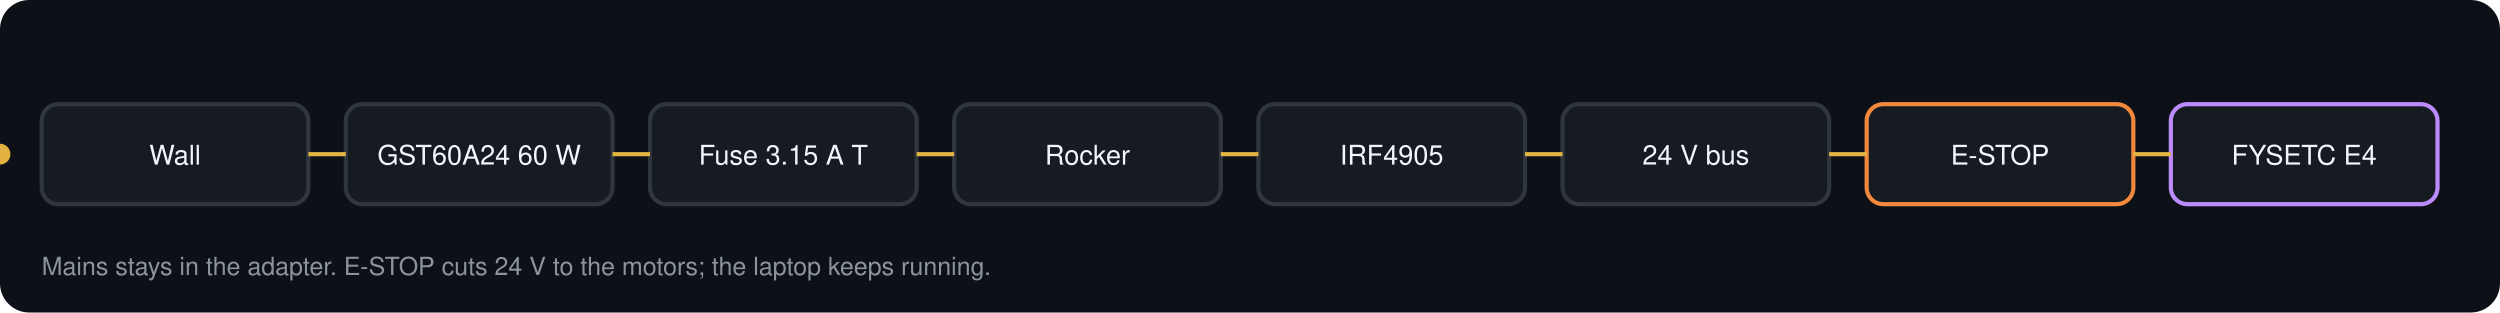
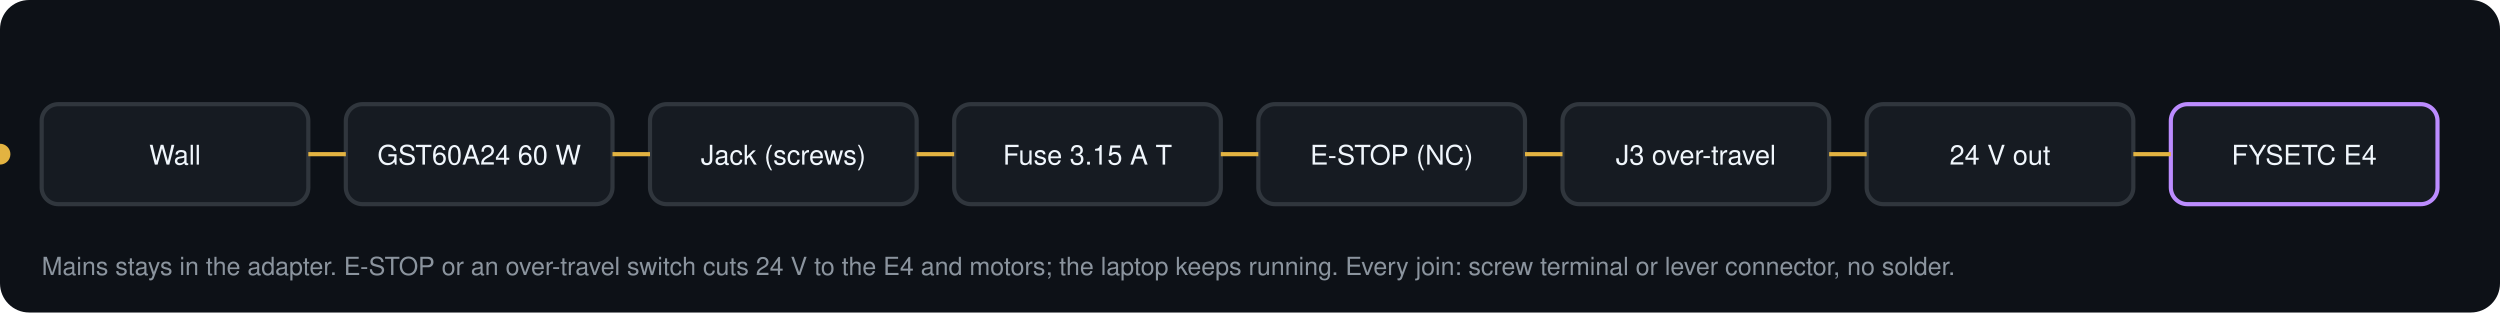
<svg xmlns="http://www.w3.org/2000/svg" viewBox="0 0 1200 150" font-family="Segoe UI,Helvetica,Arial,sans-serif">
  <style>.t{fill:#f0f6fc} .m{fill:#8b949e} .b{font-weight:600} </style>
  <rect width="1200" height="150" rx="14" fill="#0d1117" />
  <rect x="20" y="50" width="128" height="48" rx="8" fill="#161b22" stroke="#30363d" stroke-width="2" />
  <text x="84.0" y="79" class="t" font-size="13" text-anchor="middle">Wall</text>
  <rect x="166" y="50" width="128" height="48" rx="8" fill="#161b22" stroke="#30363d" stroke-width="2" />
  <text x="230.0" y="79" class="t" font-size="13" text-anchor="middle">GST60A24 60 W</text>
  <line x1="148" y1="74" x2="166" y2="74" stroke="#e3b341" stroke-width="2" />
  <rect x="312" y="50" width="128" height="48" rx="8" fill="#161b22" stroke="#30363d" stroke-width="2" />
-   <text x="376.0" y="79" class="t" font-size="13" text-anchor="middle">Fuse 3.15 A T</text>
+   <text x="376.0" y="79" class="t" font-size="13" text-anchor="middle">Jack (screws)</text>
  <line x1="294" y1="74" x2="312" y2="74" stroke="#e3b341" stroke-width="2" />
  <rect x="458" y="50" width="128" height="48" rx="8" fill="#161b22" stroke="#30363d" stroke-width="2" />
-   <text x="522.0" y="79" class="t" font-size="13" text-anchor="middle">Rocker</text>
+   <text x="522.0" y="79" class="t" font-size="13" text-anchor="middle">Fuse 3.15 A T</text>
  <line x1="440" y1="74" x2="458" y2="74" stroke="#e3b341" stroke-width="2" />
  <rect x="604" y="50" width="128" height="48" rx="8" fill="#161b22" stroke="#30363d" stroke-width="2" />
-   <text x="668.0" y="79" class="t" font-size="13" text-anchor="middle">IRF4905</text>
+   <text x="668.0" y="79" class="t" font-size="13" text-anchor="middle">E-STOP (NC)</text>
  <line x1="586" y1="74" x2="604" y2="74" stroke="#e3b341" stroke-width="2" />
  <rect x="750" y="50" width="128" height="48" rx="8" fill="#161b22" stroke="#30363d" stroke-width="2" />
-   <text x="814.0" y="79" class="t" font-size="13" text-anchor="middle">24 V bus</text>
+   <text x="814.0" y="79" class="t" font-size="13" text-anchor="middle">J3 over-travel</text>
  <line x1="732" y1="74" x2="750" y2="74" stroke="#e3b341" stroke-width="2" />
-   <rect x="896" y="50" width="128" height="48" rx="8" fill="#161b22" stroke="#f0883e" stroke-width="2" />
-   <text x="960.0" y="79" class="t" font-size="13" text-anchor="middle">E-STOP</text>
+   <rect x="896" y="50" width="128" height="48" rx="8" fill="#161b22" stroke="#30363d" stroke-width="2" />
+   <text x="960.0" y="79" class="t" font-size="13" text-anchor="middle">24 V out</text>
  <line x1="878" y1="74" x2="896" y2="74" stroke="#e3b341" stroke-width="2" />
  <rect x="1042" y="50" width="128" height="48" rx="8" fill="#161b22" stroke="#bc8cff" stroke-width="2" />
  <text x="1106.0" y="79" class="t" font-size="13" text-anchor="middle">FYSETC E4</text>
  <line x1="1024" y1="74" x2="1042" y2="74" stroke="#e3b341" stroke-width="2" />
  <circle cy="74" r="5" fill="#e3b341">
    <animate attributeName="cx" from="20" to="1170" dur="3s" repeatCount="indefinite" />
  </circle>
-   <text x="20" y="132" class="m" font-size="12">Mains stays in the adapter. E-STOP cuts 24 V to the motors; the laptop keeps running.</text>
+   <text x="20" y="132" class="m" font-size="12">Mains stays in the adapter. E-STOP or an over-travel switch cuts 24 V to the E4 and motors; the laptop keeps running. Every join: screw terminal or lever connector, no solder.</text>
</svg>
